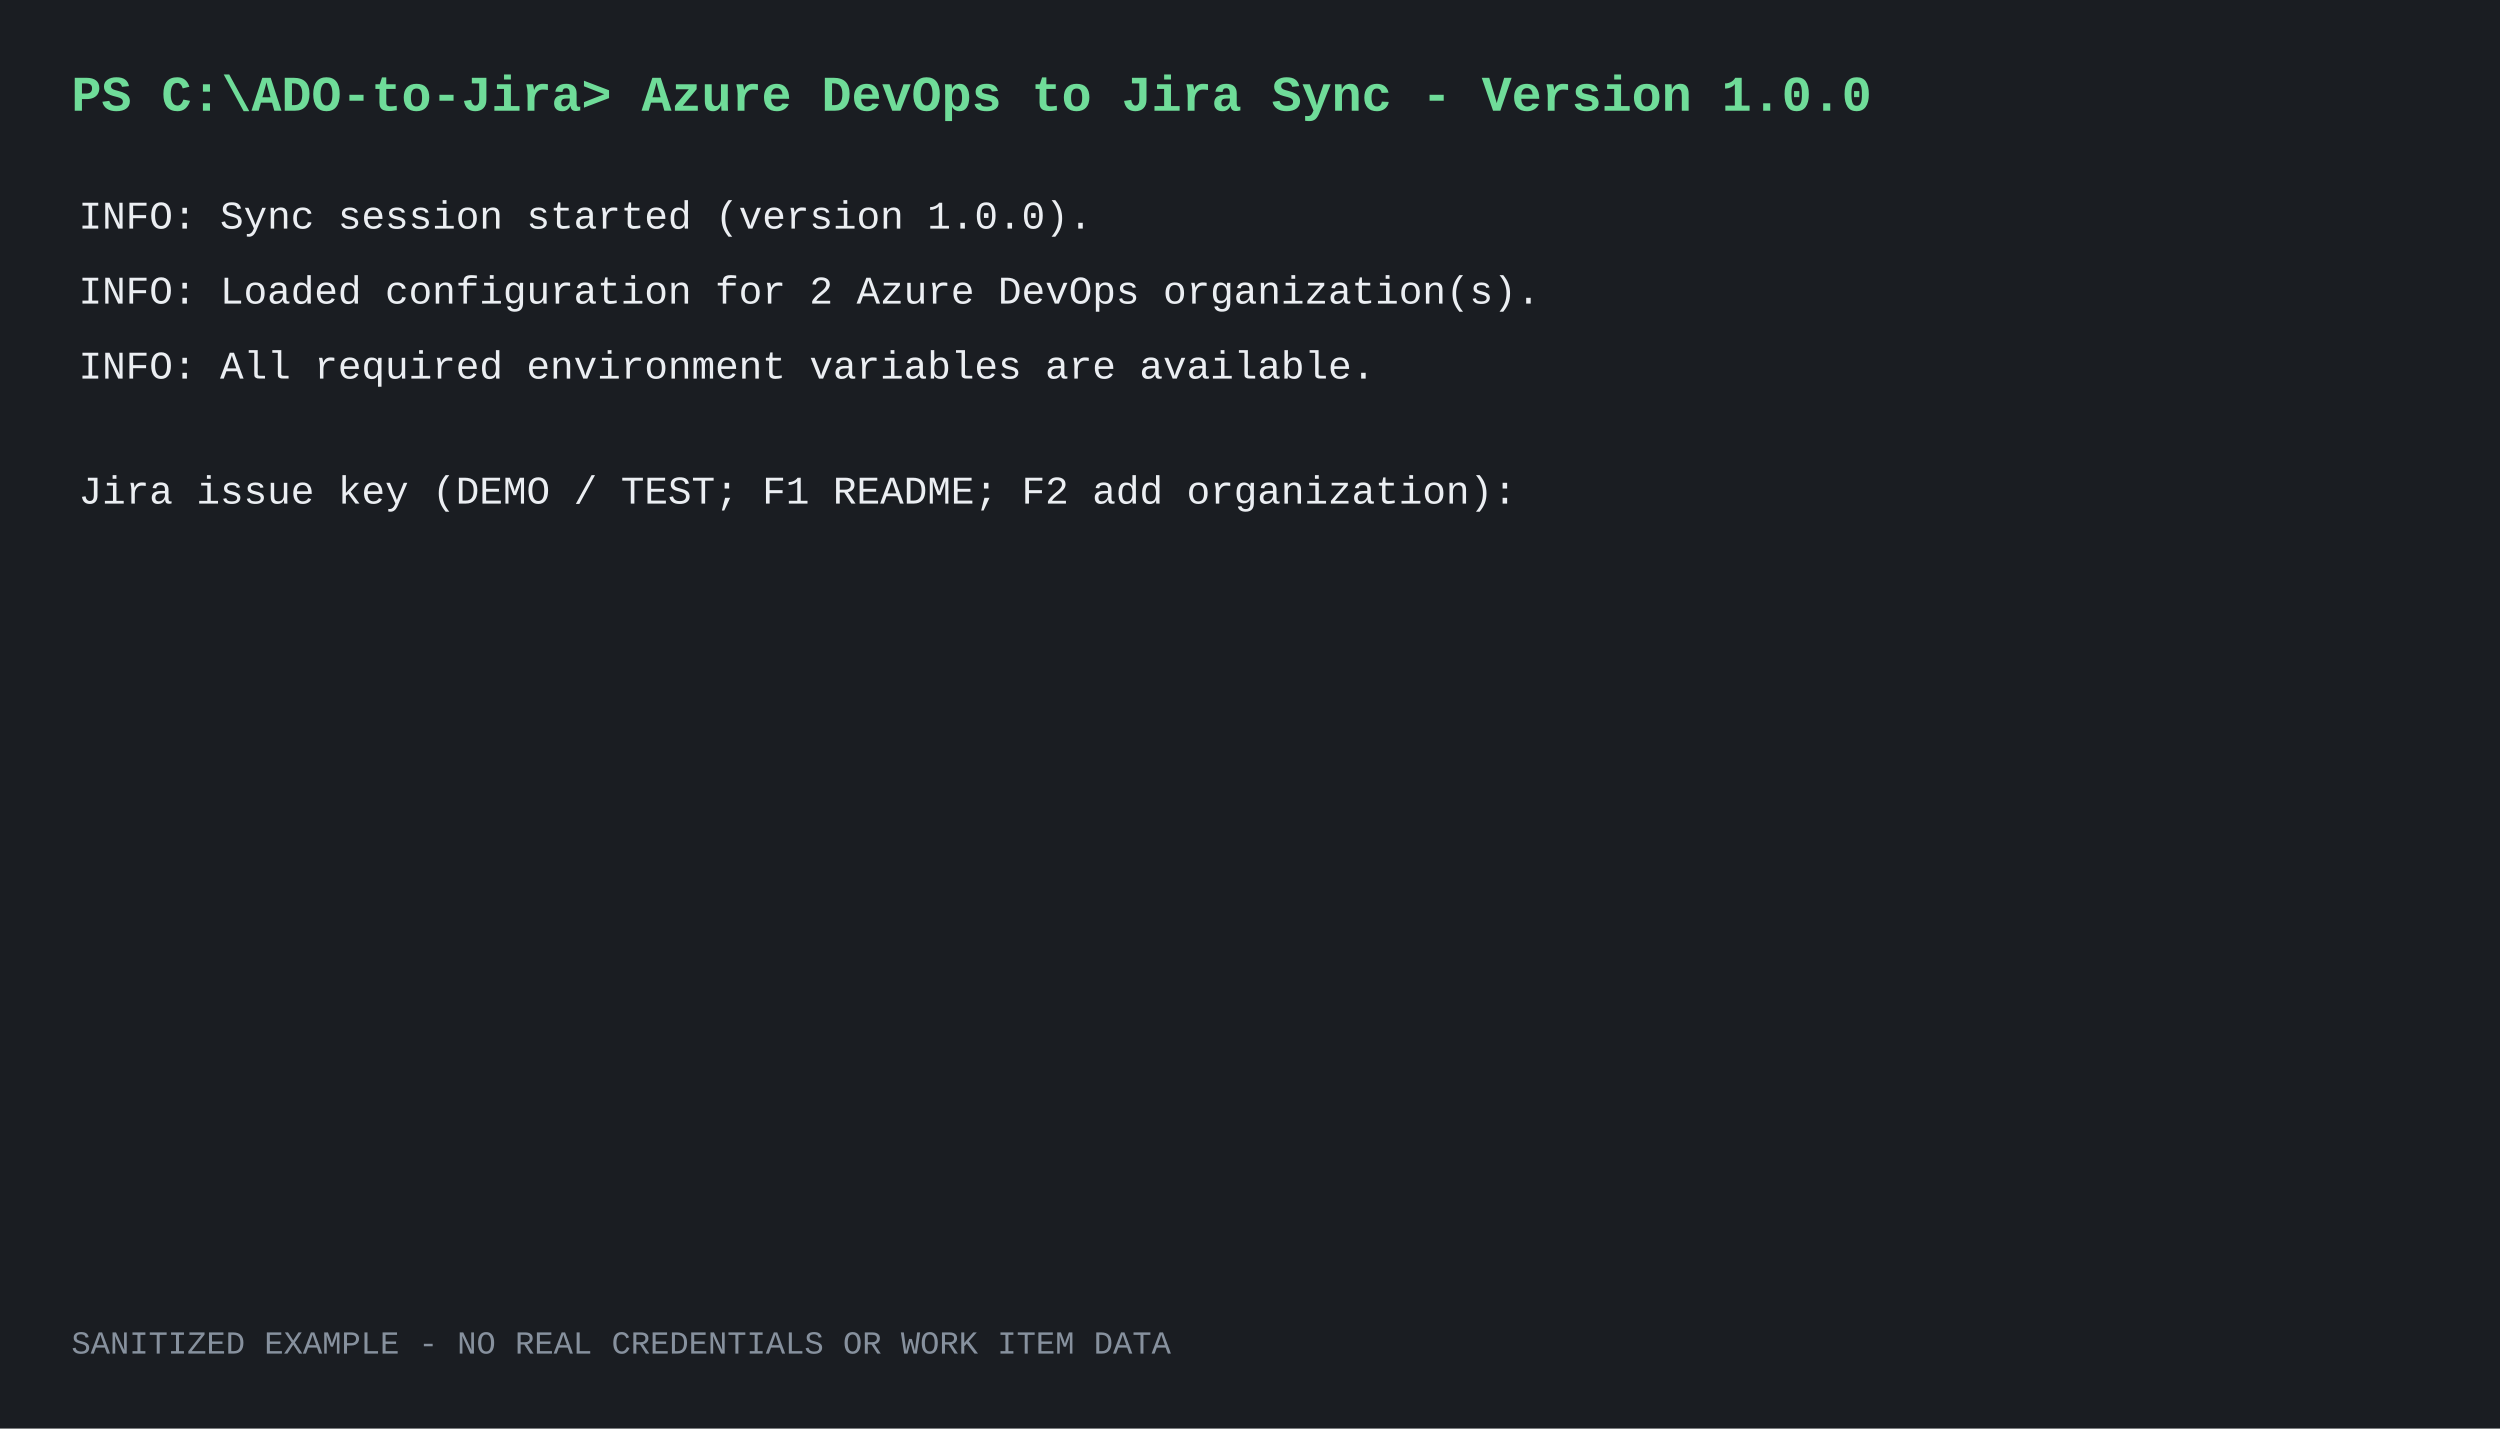
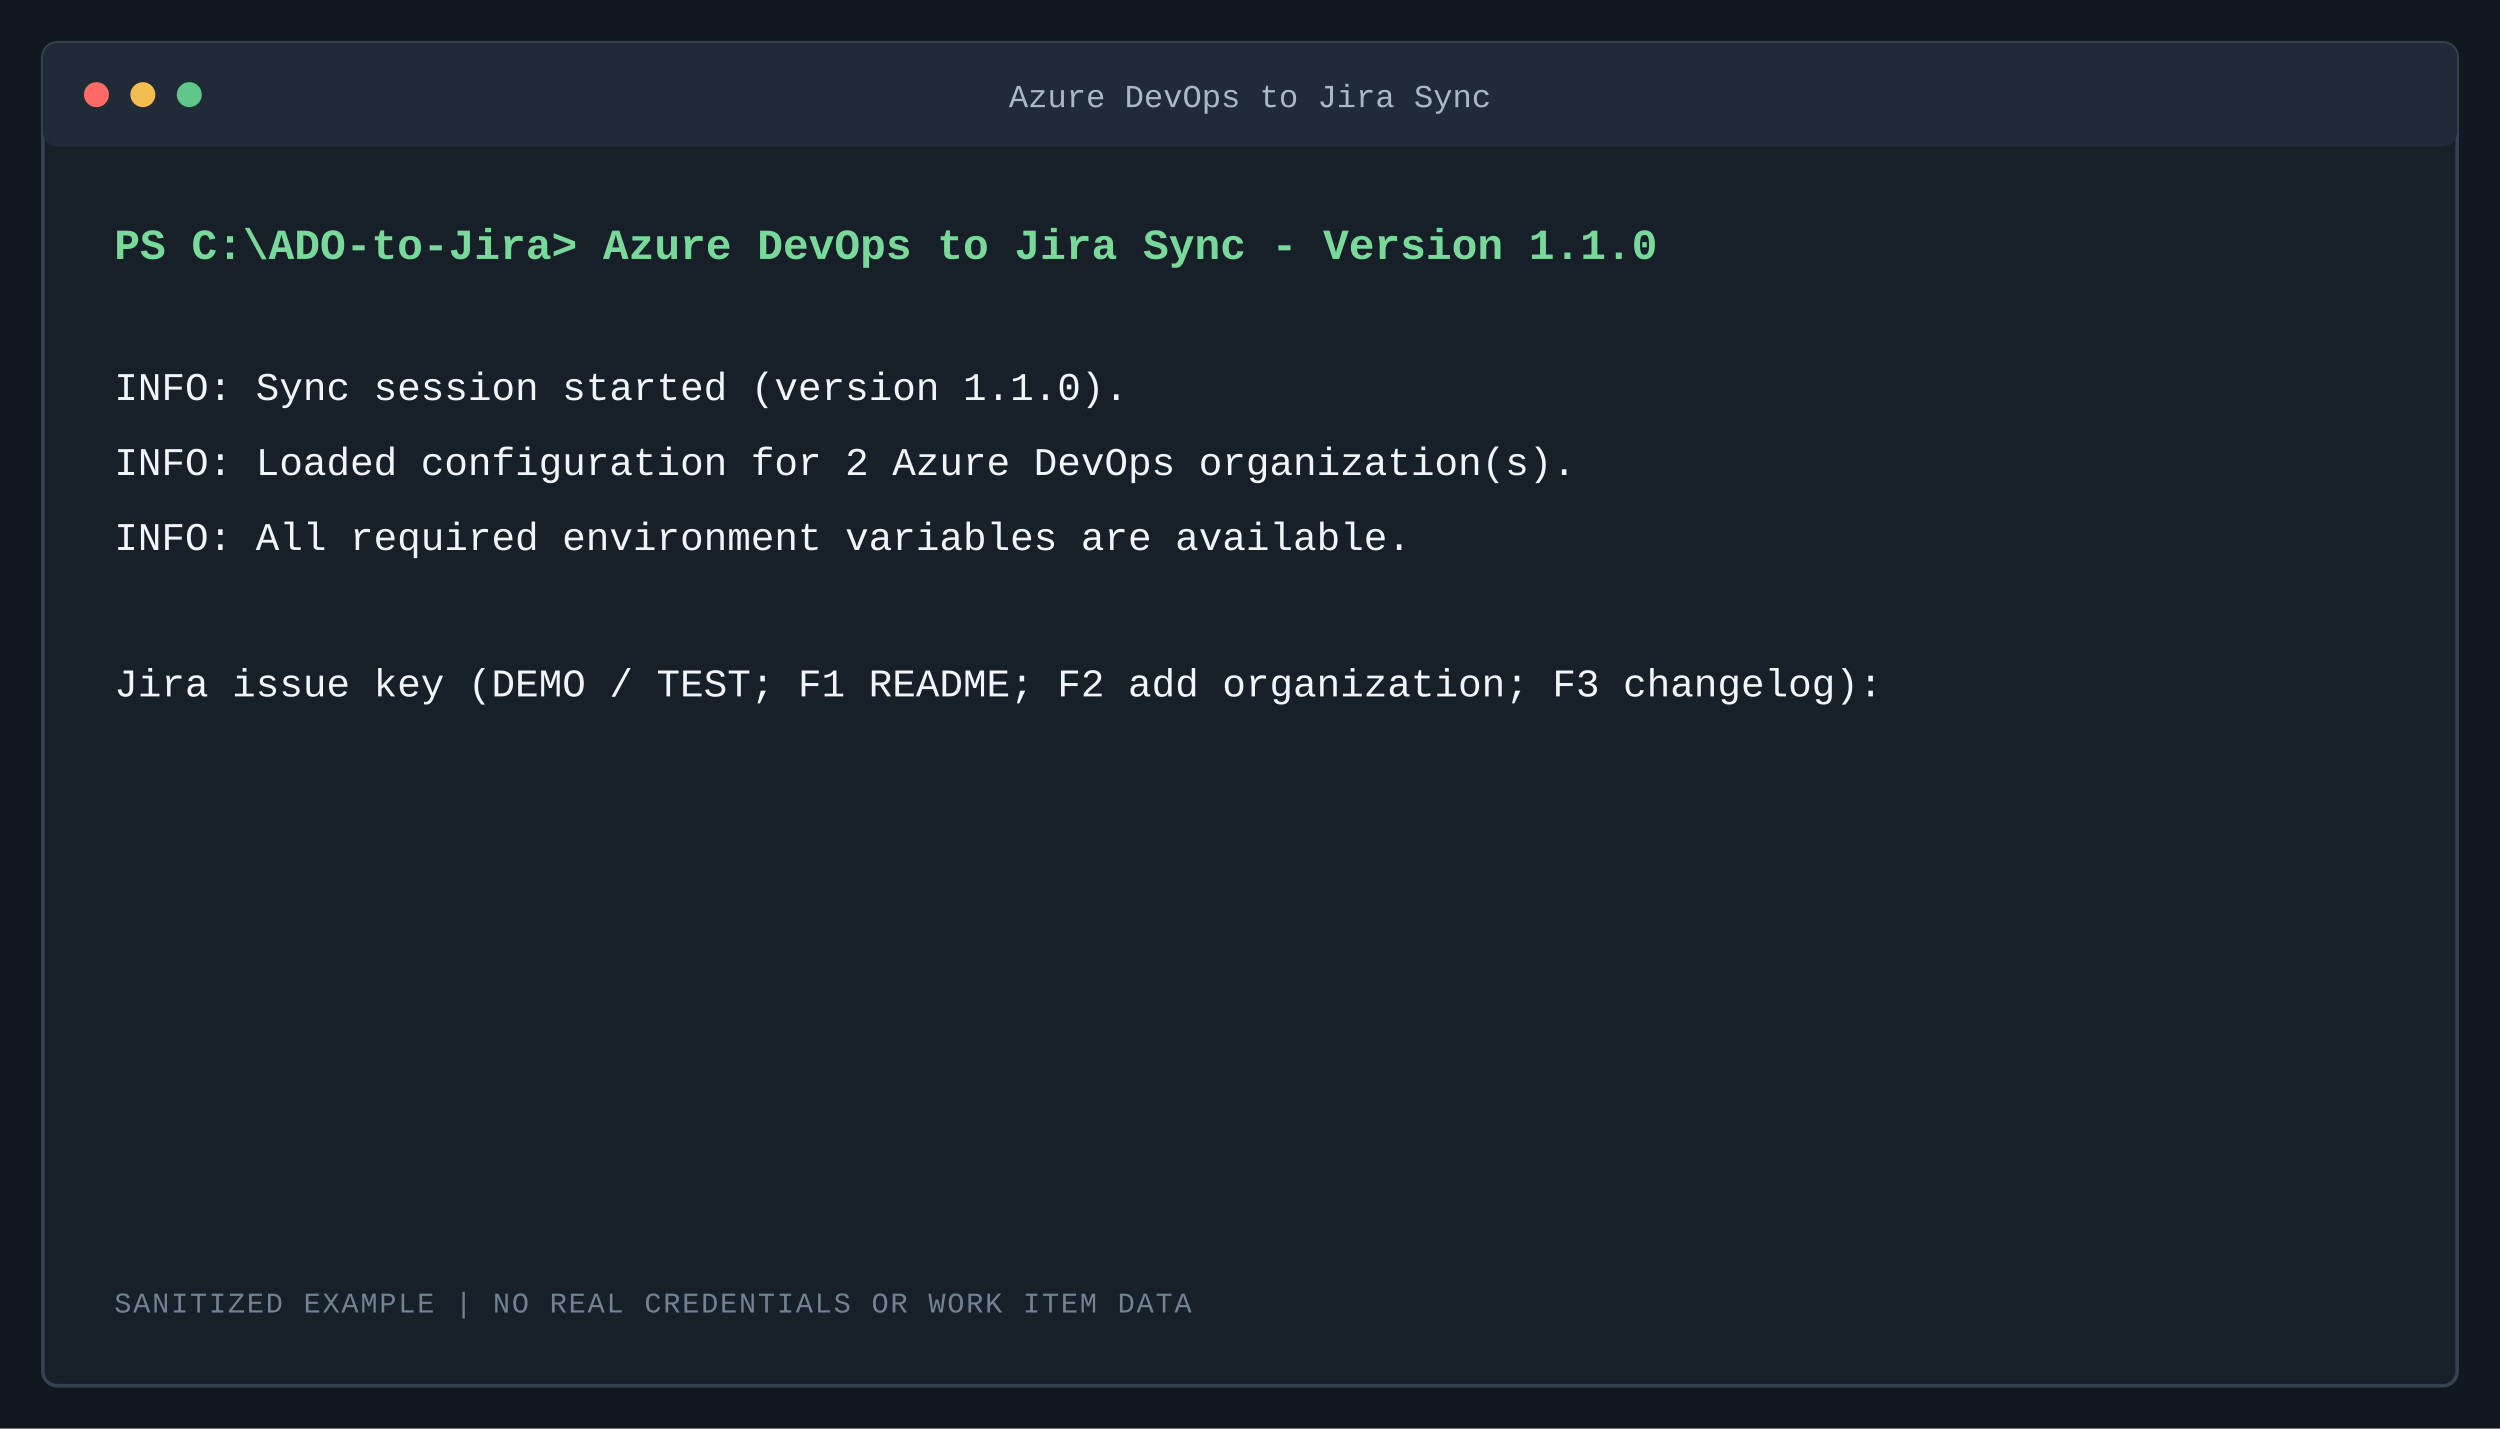
- <svg xmlns="http://www.w3.org/2000/svg" width="1400" height="800" viewBox="0 0 1400 800">
-   <rect width="1400" height="800" fill="#1a1d22" />
-   <g font-family="Consolas, 'Courier New', monospace">
-     <text x="40" y="62" fill="#6fdc99" font-size="28" font-weight="700">PS C:\ADO-to-Jira&gt;  Azure DevOps to Jira Sync - Version 1.0.0</text>
-     <text x="44" y="128" fill="#ebeef2" font-size="22">INFO: Sync session started (version 1.0.0).</text>
-     <text x="44" y="170" fill="#ebeef2" font-size="22">INFO: Loaded configuration for 2 Azure DevOps organization(s).</text>
-     <text x="44" y="212" fill="#ebeef2" font-size="22">INFO: All required environment variables are available.</text>
-     <text x="44" y="282" fill="#ebeef2" font-size="22">Jira issue key (DEMO / TEST; F1 README; F2 add organization):</text>
-     <text x="40" y="758" fill="#87919e" font-size="18">SANITIZED EXAMPLE - NO REAL CREDENTIALS OR WORK ITEM DATA</text>
+ <svg xmlns="http://www.w3.org/2000/svg" width="1400" height="800" viewBox="0 0 1400 800" role="img" aria-labelledby="title desc">
+   <rect width="1400" height="800" fill="#111820" />
+   <rect x="24" y="24" width="1352" height="752" rx="8" fill="#171f29" stroke="#354252" stroke-width="2" />
+   <rect x="24" y="24" width="1352" height="58" rx="8" fill="#202b37" />
+   <circle cx="54" cy="53" r="7" fill="#ff6b64" />
+   <circle cx="80" cy="53" r="7" fill="#f4bd50" />
+   <circle cx="106" cy="53" r="7" fill="#60c689" />
+   <text x="700" y="60" text-anchor="middle" fill="#aab7c5" font-family="Consolas, 'Courier New', monospace" font-size="18">Azure DevOps to Jira Sync</text>
+   <g font-family="Consolas, 'Courier New', monospace" xml:space="preserve">
+     <text x="64" y="145" fill="#79d99a" font-size="24" font-weight="700">PS C:\ADO-to-Jira&gt; Azure DevOps to Jira Sync - Version 1.1.0</text>
+     <text x="64" y="224" fill="#f2f5f7" font-size="22">INFO: Sync session started (version 1.1.0).</text>
+     <text x="64" y="266" fill="#f2f5f7" font-size="22">INFO: Loaded configuration for 2 Azure DevOps organization(s).</text>
+     <text x="64" y="308" fill="#f2f5f7" font-size="22">INFO: All required environment variables are available.</text>
+     <text x="64" y="390" fill="#f2f5f7" font-size="22">Jira issue key (DEMO / TEST; F1 README; F2 add organization; F3 changelog):</text>
  </g>
+   <text x="64" y="735" fill="#728293" font-family="Consolas, 'Courier New', monospace" font-size="16" letter-spacing="1">SANITIZED EXAMPLE | NO REAL CREDENTIALS OR WORK ITEM DATA</text>
</svg>
